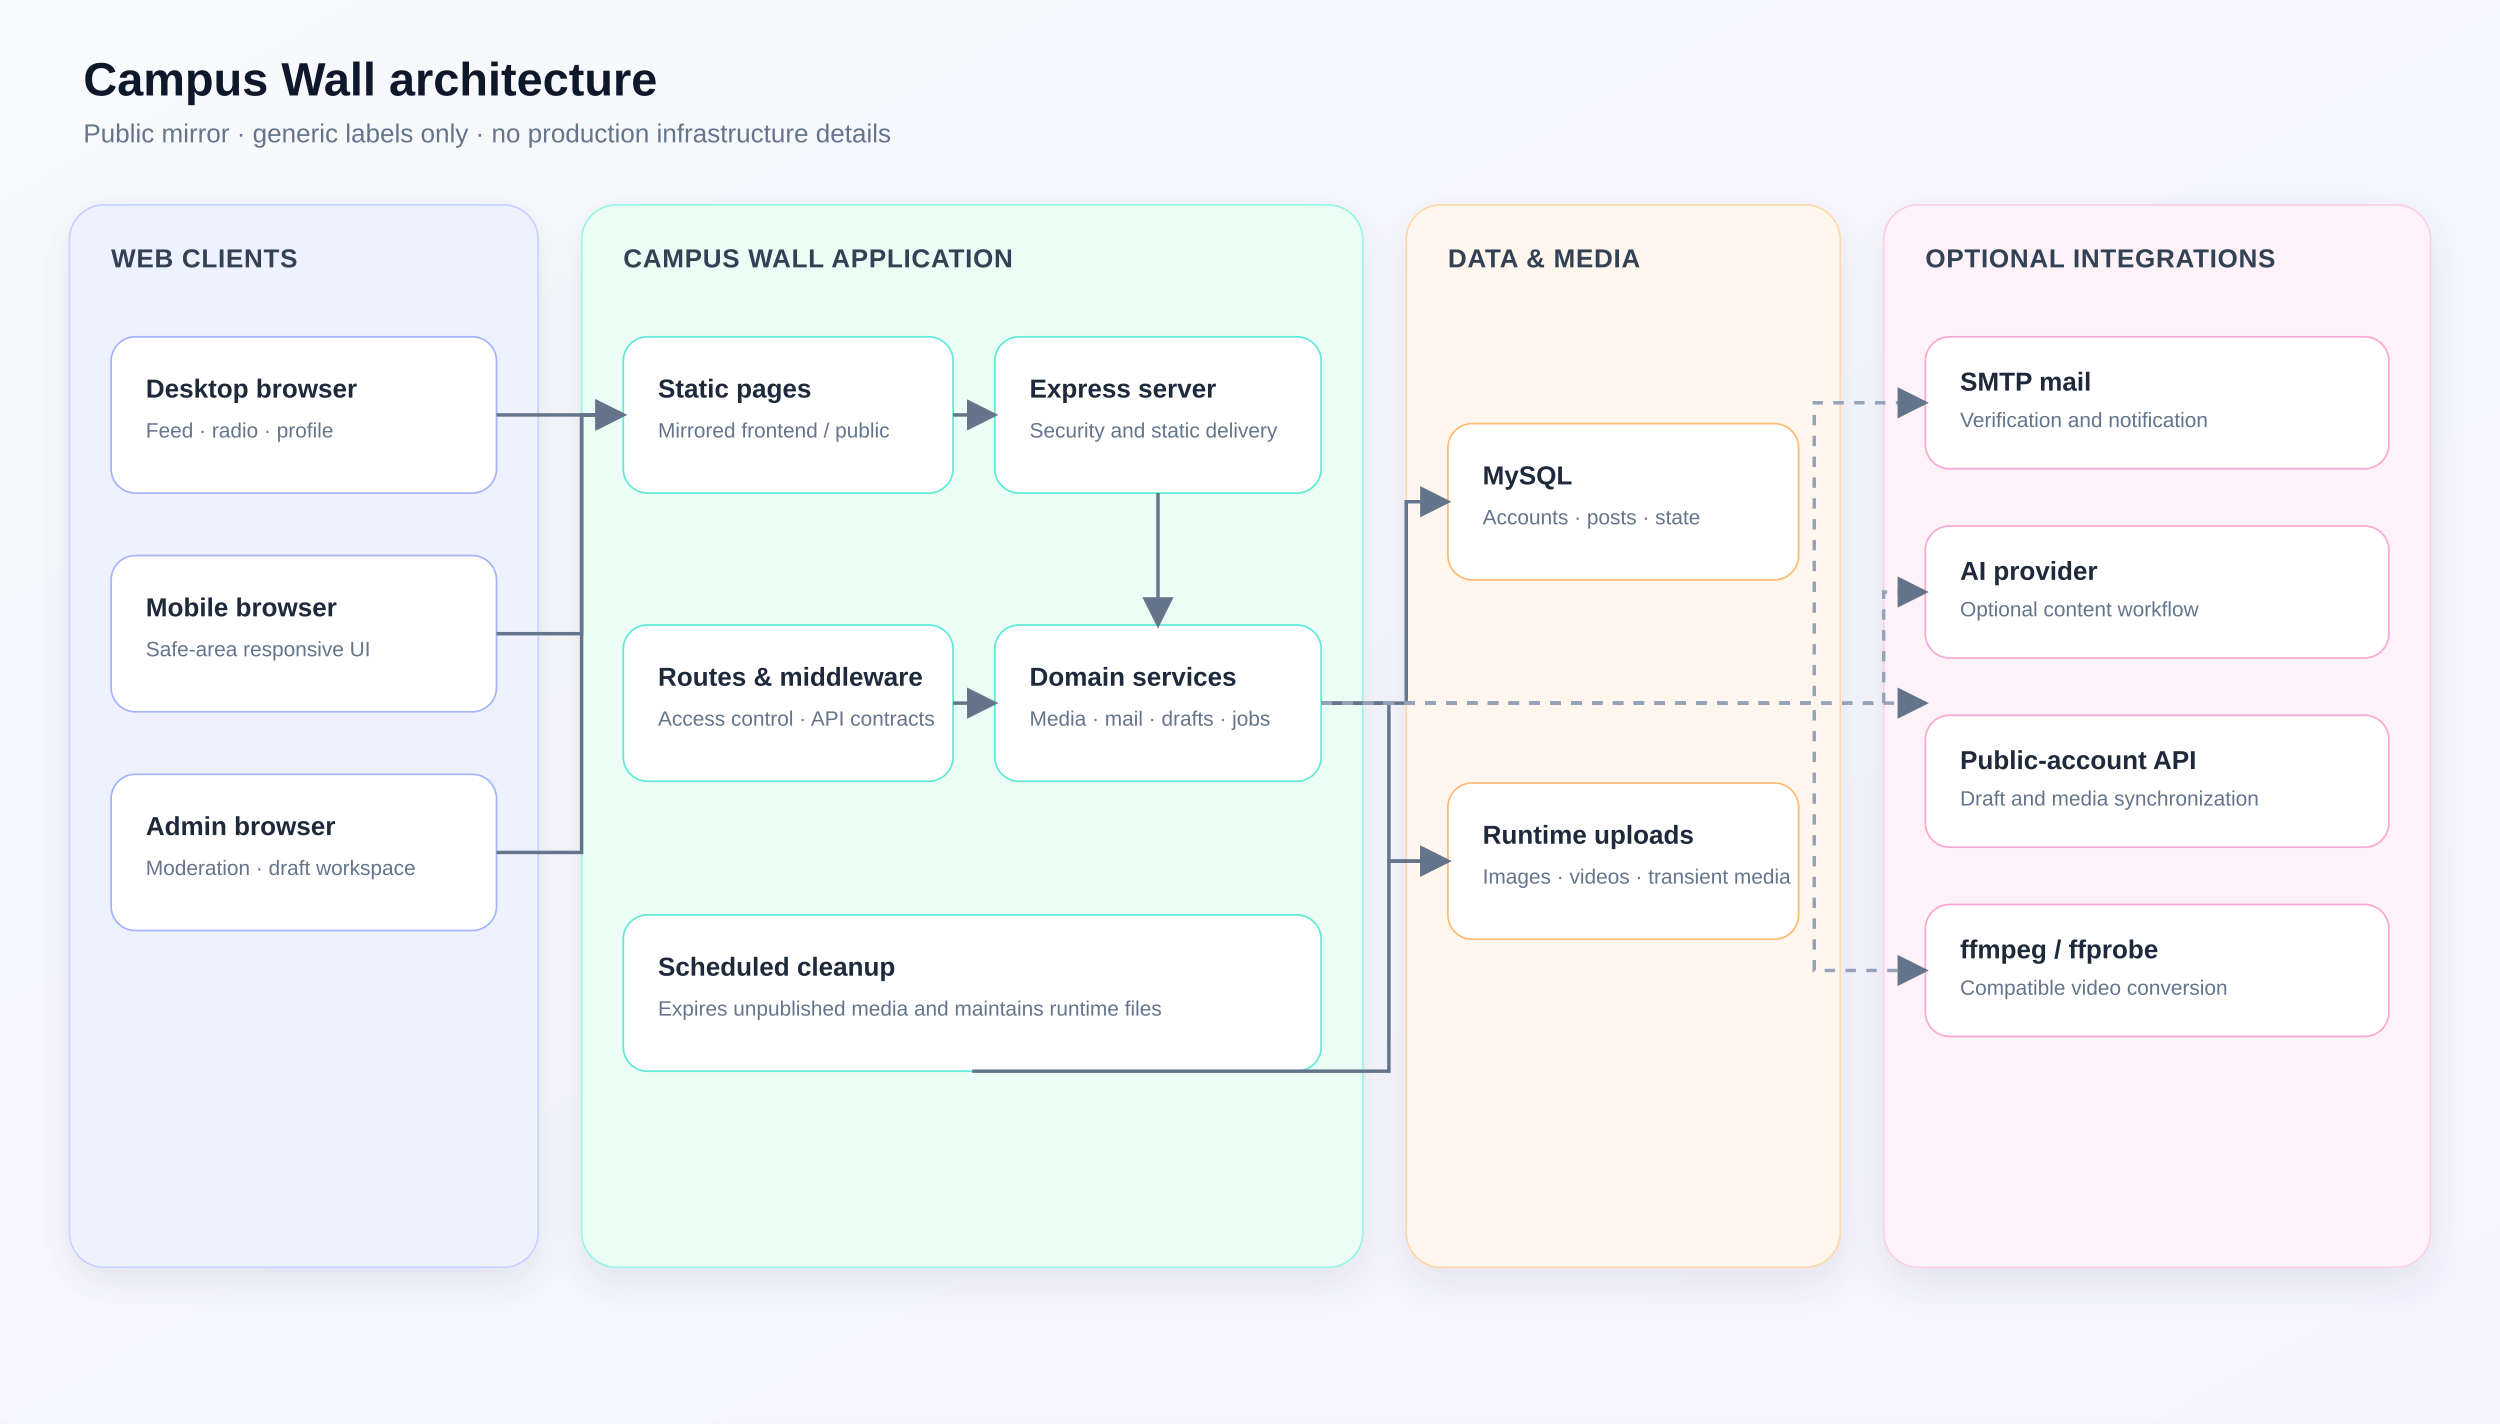
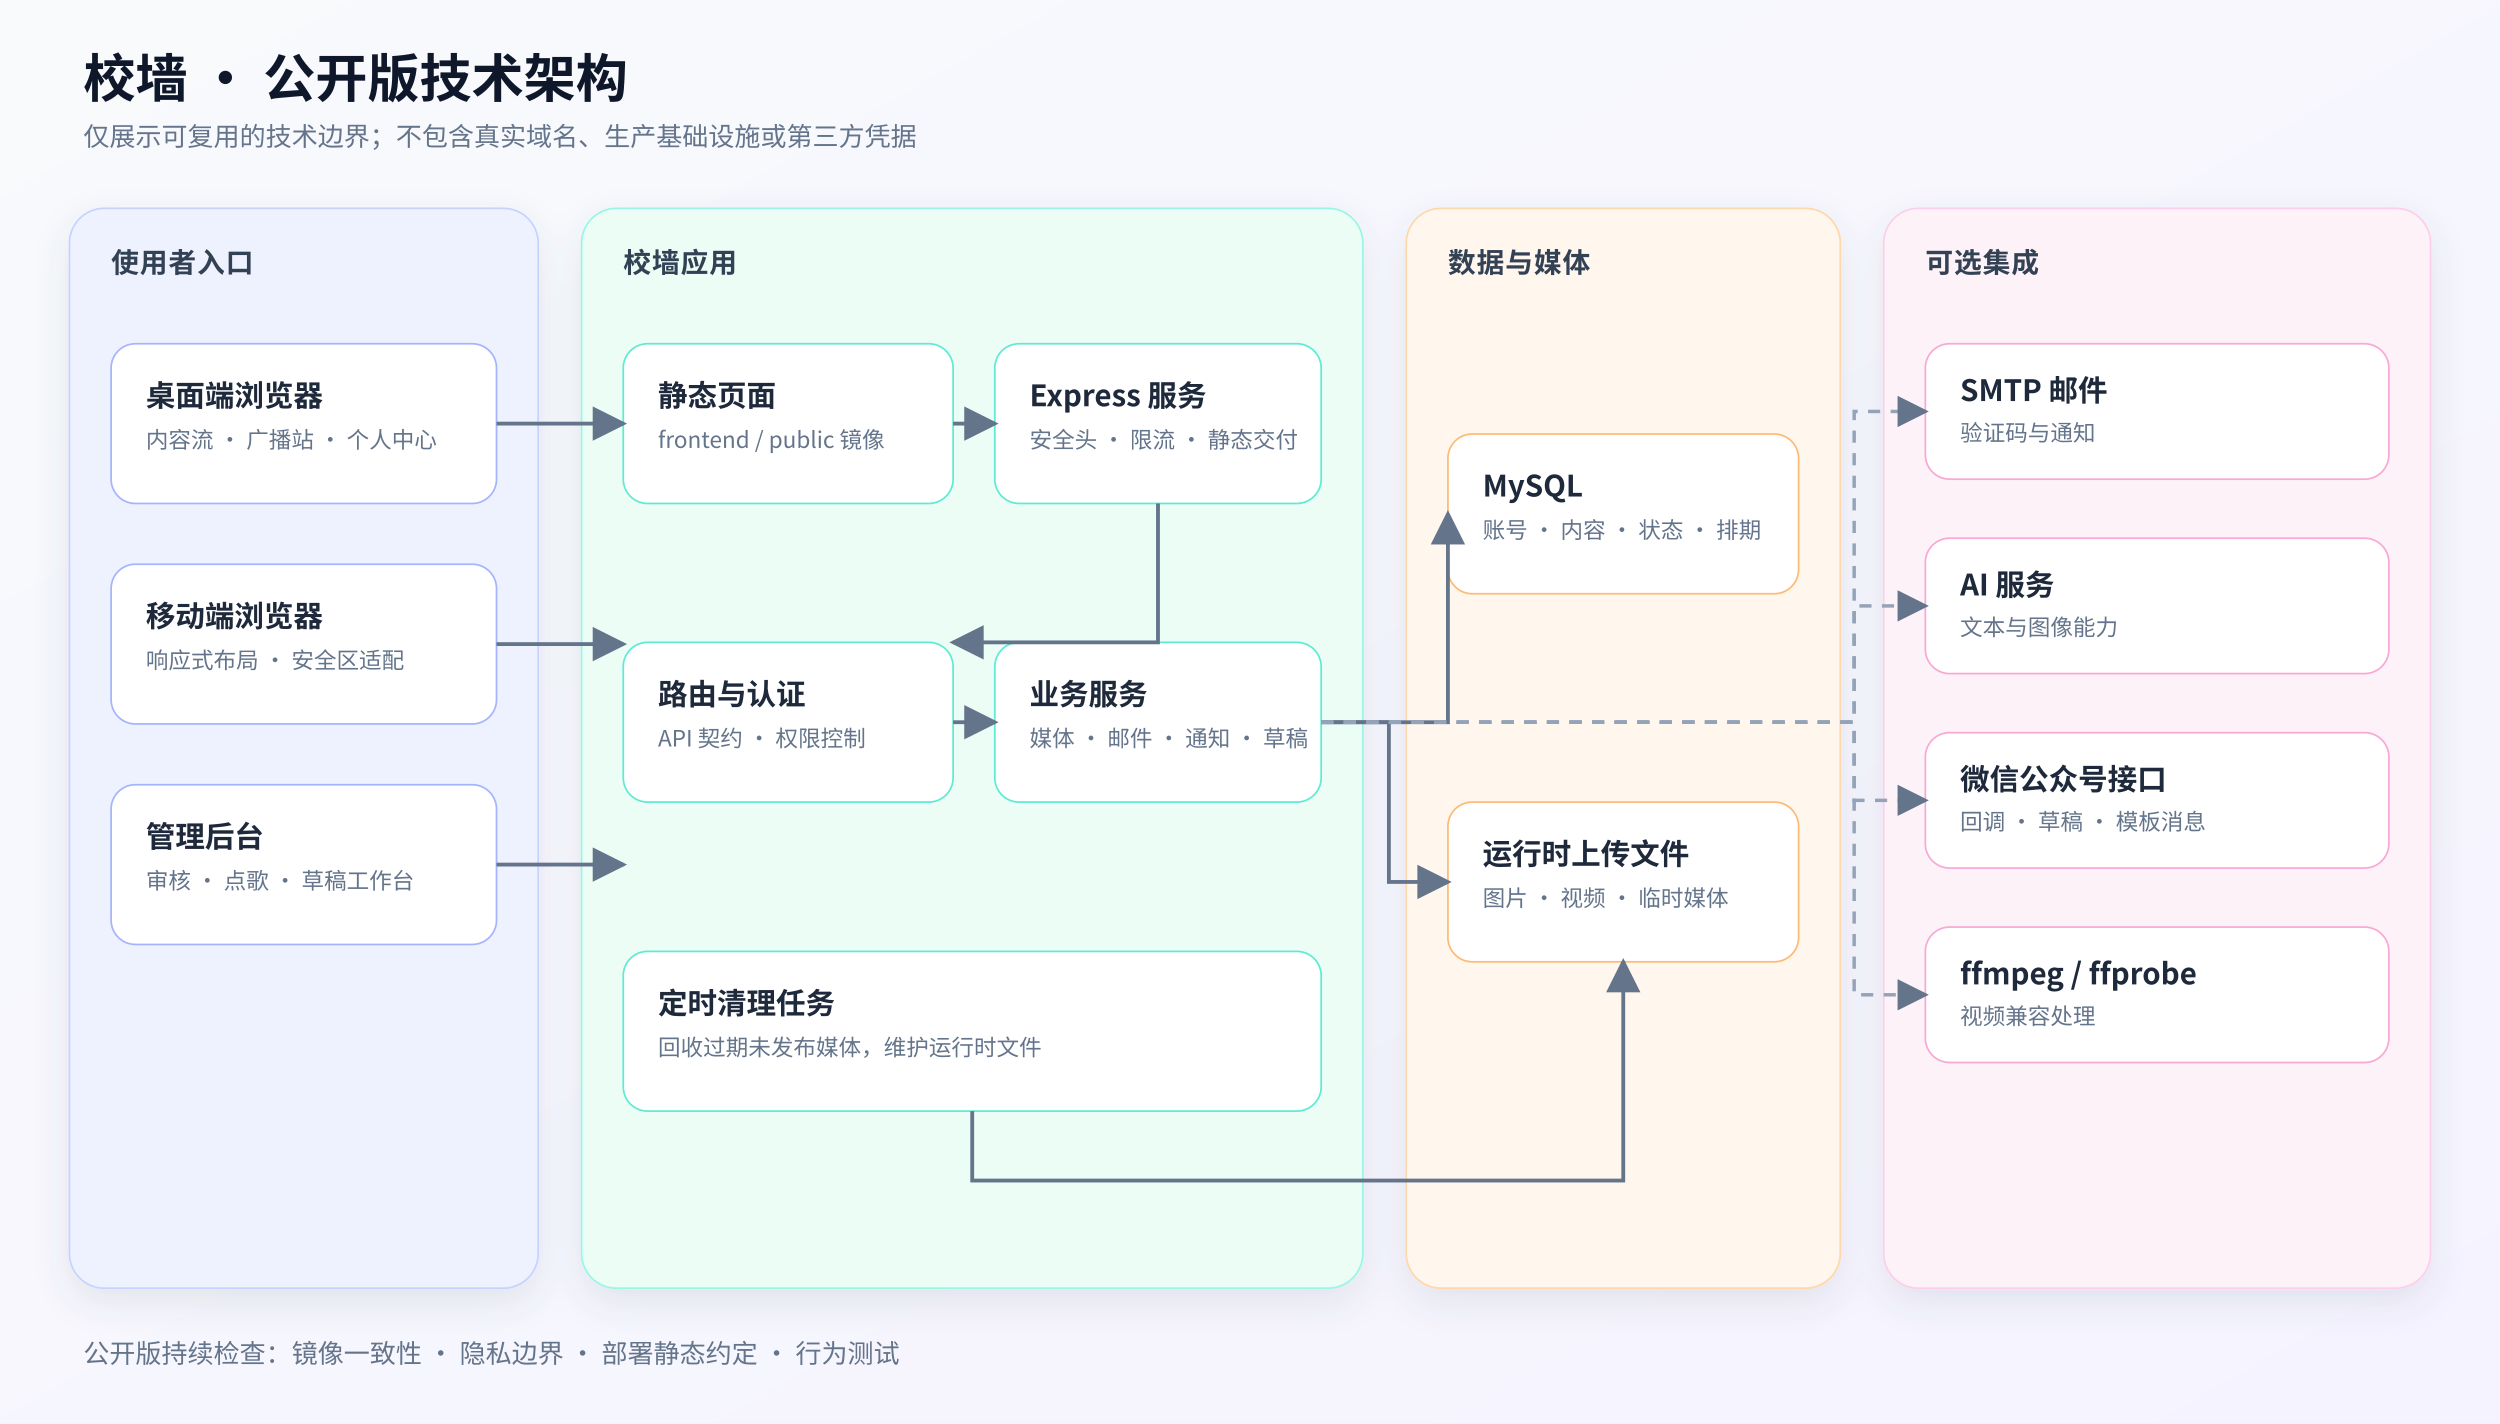
<svg xmlns="http://www.w3.org/2000/svg" width="1440" height="820" viewBox="0 0 1440 820" role="img" aria-labelledby="title desc">
  <defs>
    <linearGradient id="bg" x1="0" y1="0" x2="1" y2="1">
      <stop offset="0" stop-color="#f8fafc" />
      <stop offset="1" stop-color="#f5f3ff" />
    </linearGradient>
    <filter id="shadow" x="-10%" y="-10%" width="120%" height="130%">
      <feDropShadow dx="0" dy="8" stdDeviation="10" flood-color="#475569" flood-opacity=".12" />
    </filter>
    <marker id="arrow" markerWidth="9" markerHeight="9" refX="8" refY="4.5" orient="auto">
      <path d="M0,0 L9,4.5 L0,9z" fill="#64748b" />
    </marker>
    <style>
-       .heading { font: 700 27px Arial, sans-serif; fill: #0f172a; }
-       .subheading { font: 400 15px Arial, sans-serif; fill: #64748b; }
-       .group { font: 700 15px Arial, sans-serif; fill: #334155; letter-spacing: .4px; }
-       .node-title { font: 700 15px Arial, sans-serif; fill: #1e293b; }
-       .node-text { font: 400 12px Arial, sans-serif; fill: #64748b; }
-       .flow { fill: none; stroke: #64748b; stroke-width: 2; marker-end: url(#arrow); }
-       .flow-dash { fill: none; stroke: #94a3b8; stroke-width: 2; stroke-dasharray: 6 6; marker-end: url(#arrow); }
+       .heading { font: 700 30px 'Microsoft YaHei','Noto Sans CJK SC',Arial,sans-serif; fill: #0f172a; }
+       .subheading { font: 400 15px 'Microsoft YaHei','Noto Sans CJK SC',Arial,sans-serif; fill: #64748b; }
+       .group { font: 700 16px 'Microsoft YaHei','Noto Sans CJK SC',Arial,sans-serif; fill: #334155; letter-spacing: .5px; }
+       .node-title { font: 700 17px 'Microsoft YaHei','Noto Sans CJK SC',Arial,sans-serif; fill: #1e293b; }
+       .node-text { font: 400 13px 'Microsoft YaHei','Noto Sans CJK SC',Arial,sans-serif; fill: #64748b; }
+       .flow { fill: none; stroke: #64748b; stroke-width: 2.2; marker-end: url(#arrow); }
+       .flow-dash { fill: none; stroke: #94a3b8; stroke-width: 2; stroke-dasharray: 7 6; marker-end: url(#arrow); }
    </style>
  </defs>
  <rect width="1440" height="820" fill="url(#bg)" />
-   <text class="heading" x="48" y="55">Campus Wall architecture</text>
-   <text class="subheading" x="48" y="82">Public mirror · generic labels only · no production infrastructure details</text>
+   <text class="heading" x="48" y="56">校墙 · 公开版技术架构</text>
+   <text class="subheading" x="48" y="84">仅展示可复用的技术边界；不包含真实域名、生产基础设施或第三方凭据</text>
  <g filter="url(#shadow)">
-     <rect x="40" y="118" width="270" height="612" rx="20" fill="#eef2ff" stroke="#c7d2fe" />
-     <rect x="335" y="118" width="450" height="612" rx="20" fill="#ecfdf5" stroke="#99f6e4" />
-     <rect x="810" y="118" width="250" height="612" rx="20" fill="#fff7ed" stroke="#fed7aa" />
-     <rect x="1085" y="118" width="315" height="612" rx="20" fill="#fdf2f8" stroke="#fbcfe8" />
+     <rect x="40" y="120" width="270" height="622" rx="20" fill="#eef2ff" stroke="#c7d2fe" />
+     <rect x="335" y="120" width="450" height="622" rx="20" fill="#ecfdf5" stroke="#99f6e4" />
+     <rect x="810" y="120" width="250" height="622" rx="20" fill="#fff7ed" stroke="#fed7aa" />
+     <rect x="1085" y="120" width="315" height="622" rx="20" fill="#fdf2f8" stroke="#fbcfe8" />
  </g>
-   <text class="group" x="64" y="154">WEB CLIENTS</text>
-   <text class="group" x="359" y="154">CAMPUS WALL APPLICATION</text>
-   <text class="group" x="834" y="154">DATA &amp; MEDIA</text>
-   <text class="group" x="1109" y="154">OPTIONAL INTEGRATIONS</text>
+   <text class="group" x="64" y="157">使用者入口</text>
+   <text class="group" x="359" y="157">校墙应用</text>
+   <text class="group" x="834" y="157">数据与媒体</text>
+   <text class="group" x="1109" y="157">可选集成</text>
  <g>
-     <rect x="64" y="194" width="222" height="90" rx="14" fill="#fff" stroke="#a5b4fc" />
-     <text class="node-title" x="84" y="229">Desktop browser</text>
-     <text class="node-text" x="84" y="252">Feed · radio · profile</text>
-     <rect x="64" y="320" width="222" height="90" rx="14" fill="#fff" stroke="#a5b4fc" />
-     <text class="node-title" x="84" y="355">Mobile browser</text>
-     <text class="node-text" x="84" y="378">Safe-area responsive UI</text>
-     <rect x="64" y="446" width="222" height="90" rx="14" fill="#fff" stroke="#a5b4fc" />
-     <text class="node-title" x="84" y="481">Admin browser</text>
-     <text class="node-text" x="84" y="504">Moderation · draft workspace</text>
+     <rect x="64" y="198" width="222" height="92" rx="14" fill="#fff" stroke="#a5b4fc" />
+     <text class="node-title" x="84" y="234">桌面端浏览器</text>
+     <text class="node-text" x="84" y="258">内容流 · 广播站 · 个人中心</text>
+     <rect x="64" y="325" width="222" height="92" rx="14" fill="#fff" stroke="#a5b4fc" />
+     <text class="node-title" x="84" y="361">移动端浏览器</text>
+     <text class="node-text" x="84" y="385">响应式布局 · 安全区适配</text>
+     <rect x="64" y="452" width="222" height="92" rx="14" fill="#fff" stroke="#a5b4fc" />
+     <text class="node-title" x="84" y="488">管理后台</text>
+     <text class="node-text" x="84" y="512">审核 · 点歌 · 草稿工作台</text>
  </g>
  <g>
-     <rect x="359" y="194" width="190" height="90" rx="14" fill="#fff" stroke="#5eead4" />
-     <text class="node-title" x="379" y="229">Static pages</text>
-     <text class="node-text" x="379" y="252">Mirrored frontend / public</text>
-     <rect x="573" y="194" width="188" height="90" rx="14" fill="#fff" stroke="#5eead4" />
-     <text class="node-title" x="593" y="229">Express server</text>
-     <text class="node-text" x="593" y="252">Security and static delivery</text>
-     <rect x="359" y="360" width="190" height="90" rx="14" fill="#fff" stroke="#5eead4" />
-     <text class="node-title" x="379" y="395">Routes &amp; middleware</text>
-     <text class="node-text" x="379" y="418">Access control · API contracts</text>
-     <rect x="573" y="360" width="188" height="90" rx="14" fill="#fff" stroke="#5eead4" />
-     <text class="node-title" x="593" y="395">Domain services</text>
-     <text class="node-text" x="593" y="418">Media · mail · drafts · jobs</text>
-     <rect x="359" y="527" width="402" height="90" rx="14" fill="#fff" stroke="#5eead4" />
-     <text class="node-title" x="379" y="562">Scheduled cleanup</text>
-     <text class="node-text" x="379" y="585">Expires unpublished media and maintains runtime files</text>
+     <rect x="359" y="198" width="190" height="92" rx="14" fill="#fff" stroke="#5eead4" />
+     <text class="node-title" x="379" y="234">静态页面</text>
+     <text class="node-text" x="379" y="258">frontend / public 镜像</text>
+     <rect x="573" y="198" width="188" height="92" rx="14" fill="#fff" stroke="#5eead4" />
+     <text class="node-title" x="593" y="234">Express 服务</text>
+     <text class="node-text" x="593" y="258">安全头 · 限流 · 静态交付</text>
+     <rect x="359" y="370" width="190" height="92" rx="14" fill="#fff" stroke="#5eead4" />
+     <text class="node-title" x="379" y="406">路由与认证</text>
+     <text class="node-text" x="379" y="430">API 契约 · 权限控制</text>
+     <rect x="573" y="370" width="188" height="92" rx="14" fill="#fff" stroke="#5eead4" />
+     <text class="node-title" x="593" y="406">业务服务</text>
+     <text class="node-text" x="593" y="430">媒体 · 邮件 · 通知 · 草稿</text>
+     <rect x="359" y="548" width="402" height="92" rx="14" fill="#fff" stroke="#5eead4" />
+     <text class="node-title" x="379" y="584">定时清理任务</text>
+     <text class="node-text" x="379" y="608">回收过期未发布媒体，维护运行时文件</text>
  </g>
  <g>
-     <rect x="834" y="244" width="202" height="90" rx="14" fill="#fff" stroke="#fdba74" />
-     <text class="node-title" x="854" y="279">MySQL</text>
-     <text class="node-text" x="854" y="302">Accounts · posts · state</text>
-     <rect x="834" y="451" width="202" height="90" rx="14" fill="#fff" stroke="#fdba74" />
-     <text class="node-title" x="854" y="486">Runtime uploads</text>
-     <text class="node-text" x="854" y="509">Images · videos · transient media</text>
+     <rect x="834" y="250" width="202" height="92" rx="14" fill="#fff" stroke="#fdba74" />
+     <text class="node-title" x="854" y="286">MySQL</text>
+     <text class="node-text" x="854" y="310">账号 · 内容 · 状态 · 排期</text>
+     <rect x="834" y="462" width="202" height="92" rx="14" fill="#fff" stroke="#fdba74" />
+     <text class="node-title" x="854" y="498">运行时上传文件</text>
+     <text class="node-text" x="854" y="522">图片 · 视频 · 临时媒体</text>
  </g>
  <g>
-     <rect x="1109" y="194" width="267" height="76" rx="14" fill="#fff" stroke="#f9a8d4" />
-     <text class="node-title" x="1129" y="225">SMTP mail</text>
-     <text class="node-text" x="1129" y="246">Verification and notification</text>
-     <rect x="1109" y="303" width="267" height="76" rx="14" fill="#fff" stroke="#f9a8d4" />
-     <text class="node-title" x="1129" y="334">AI provider</text>
-     <text class="node-text" x="1129" y="355">Optional content workflow</text>
-     <rect x="1109" y="412" width="267" height="76" rx="14" fill="#fff" stroke="#f9a8d4" />
-     <text class="node-title" x="1129" y="443">Public-account API</text>
-     <text class="node-text" x="1129" y="464">Draft and media synchronization</text>
-     <rect x="1109" y="521" width="267" height="76" rx="14" fill="#fff" stroke="#f9a8d4" />
-     <text class="node-title" x="1129" y="552">ffmpeg / ffprobe</text>
-     <text class="node-text" x="1129" y="573">Compatible video conversion</text>
+     <rect x="1109" y="198" width="267" height="78" rx="14" fill="#fff" stroke="#f9a8d4" />
+     <text class="node-title" x="1129" y="231">SMTP 邮件</text>
+     <text class="node-text" x="1129" y="254">验证码与通知</text>
+     <rect x="1109" y="310" width="267" height="78" rx="14" fill="#fff" stroke="#f9a8d4" />
+     <text class="node-title" x="1129" y="343">AI 服务</text>
+     <text class="node-text" x="1129" y="366">文本与图像能力</text>
+     <rect x="1109" y="422" width="267" height="78" rx="14" fill="#fff" stroke="#f9a8d4" />
+     <text class="node-title" x="1129" y="455">微信公众号接口</text>
+     <text class="node-text" x="1129" y="478">回调 · 草稿 · 模板消息</text>
+     <rect x="1109" y="534" width="267" height="78" rx="14" fill="#fff" stroke="#f9a8d4" />
+     <text class="node-title" x="1129" y="567">ffmpeg / ffprobe</text>
+     <text class="node-text" x="1129" y="590">视频兼容处理</text>
  </g>
-   <path class="flow" d="M286 239 H359" />
-   <path class="flow" d="M286 365 H335 V239 H359" />
-   <path class="flow" d="M286 491 H335 V239 H359" />
-   <path class="flow" d="M549 239 H573" />
-   <path class="flow" d="M667 284 V360" />
-   <path class="flow" d="M549 405 H573" />
-   <path class="flow" d="M761 405 H810 V289 H834" />
-   <path class="flow" d="M761 405 H800 V496 H834" />
-   <path class="flow" d="M560 617 H800 V496 H834" />
-   <path class="flow-dash" d="M761 405 H1045 V232 H1109" />
-   <path class="flow-dash" d="M761 405 H1085 V341 H1109" />
-   <path class="flow-dash" d="M761 405 H1109" />
-   <path class="flow-dash" d="M761 405 H1045 V559 H1109" />
+   <path class="flow" d="M286 244 H359" />
+   <path class="flow" d="M286 371 H359" />
+   <path class="flow" d="M286 498 H359" />
+   <path class="flow" d="M549 244 H573" />
+   <path class="flow" d="M667 290 V370 H549" />
+   <path class="flow" d="M549 416 H573" />
+   <path class="flow" d="M761 416 H834 V296" />
+   <path class="flow" d="M761 416 H800 V508 H834" />
+   <path class="flow" d="M560 640 V680 H935 V554" />
+   <path class="flow-dash" d="M761 416 H1068 V237 H1109" />
+   <path class="flow-dash" d="M761 416 H1068 V349 H1109" />
+   <path class="flow-dash" d="M761 416 H1068 V461 H1109" />
+   <path class="flow-dash" d="M761 416 H1068 V573 H1109" />
+   <text class="subheading" x="48" y="785">公开版持续检查：镜像一致性 · 隐私边界 · 部署静态约定 · 行为测试</text>
</svg>
